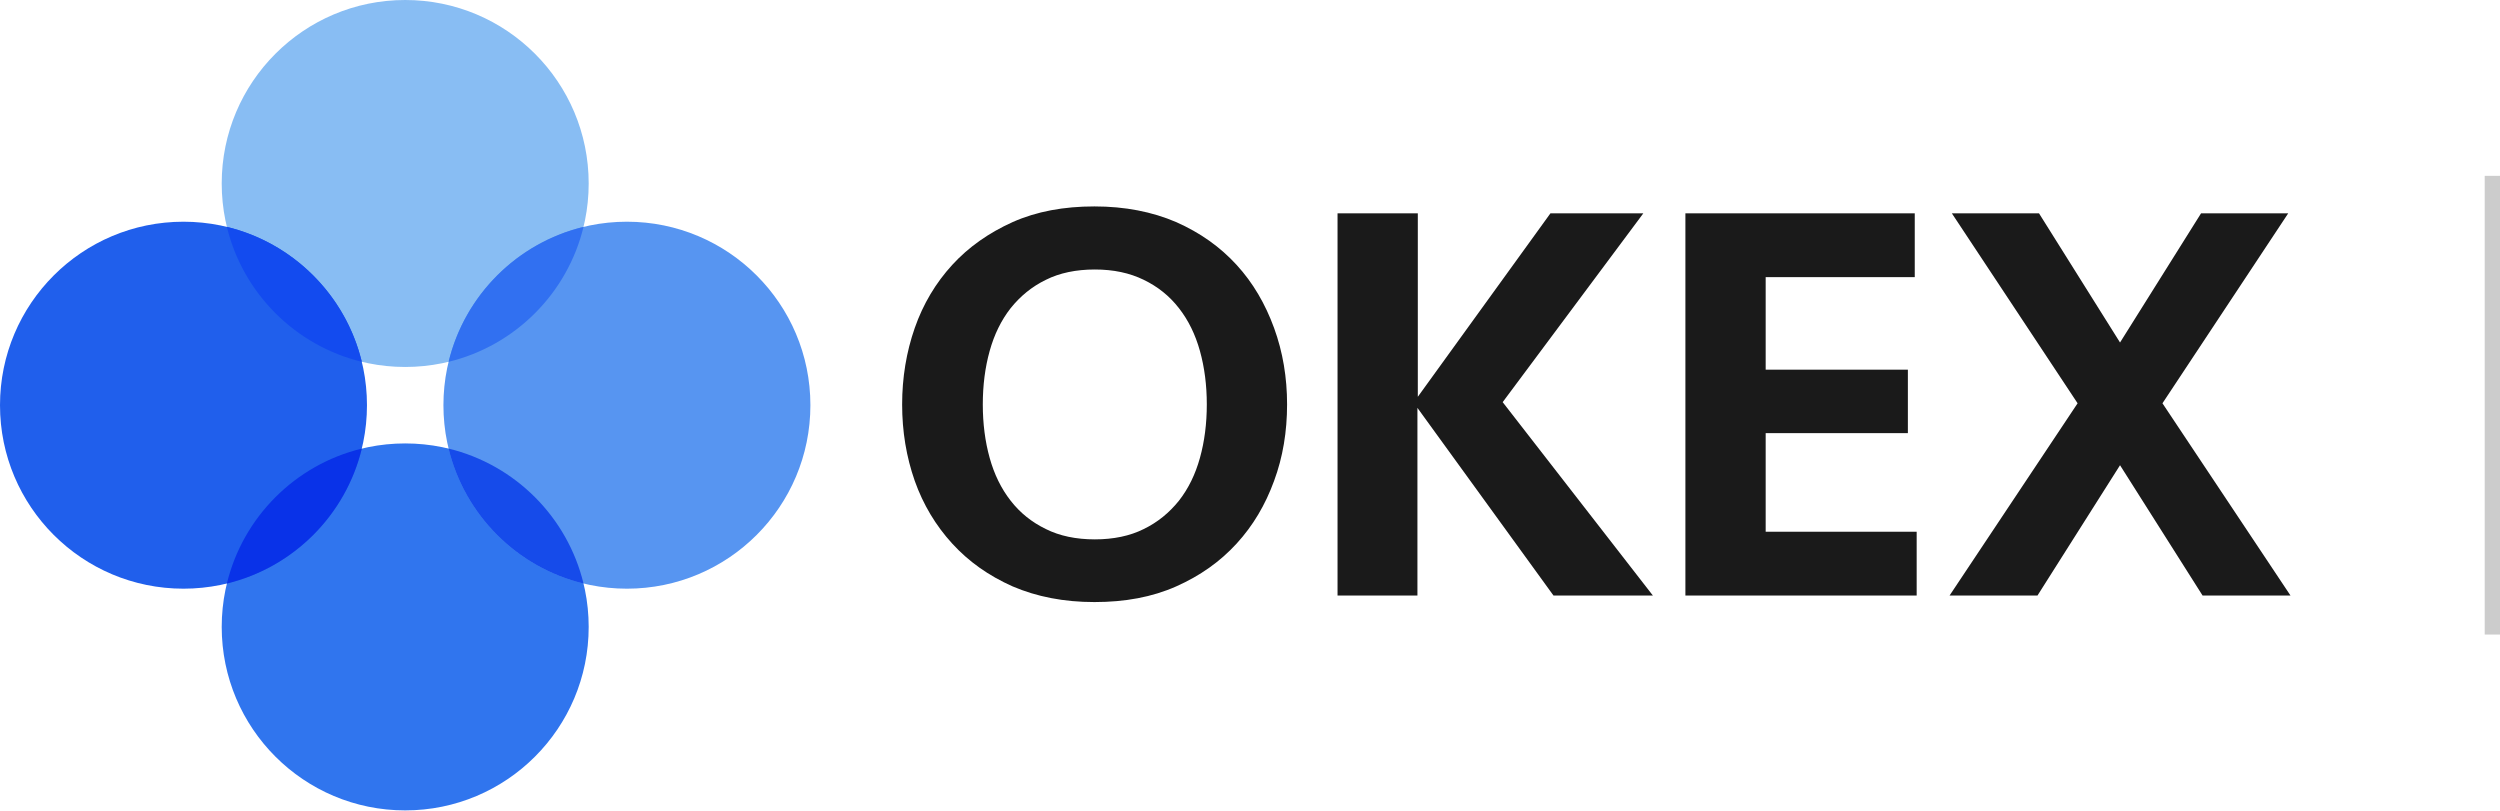
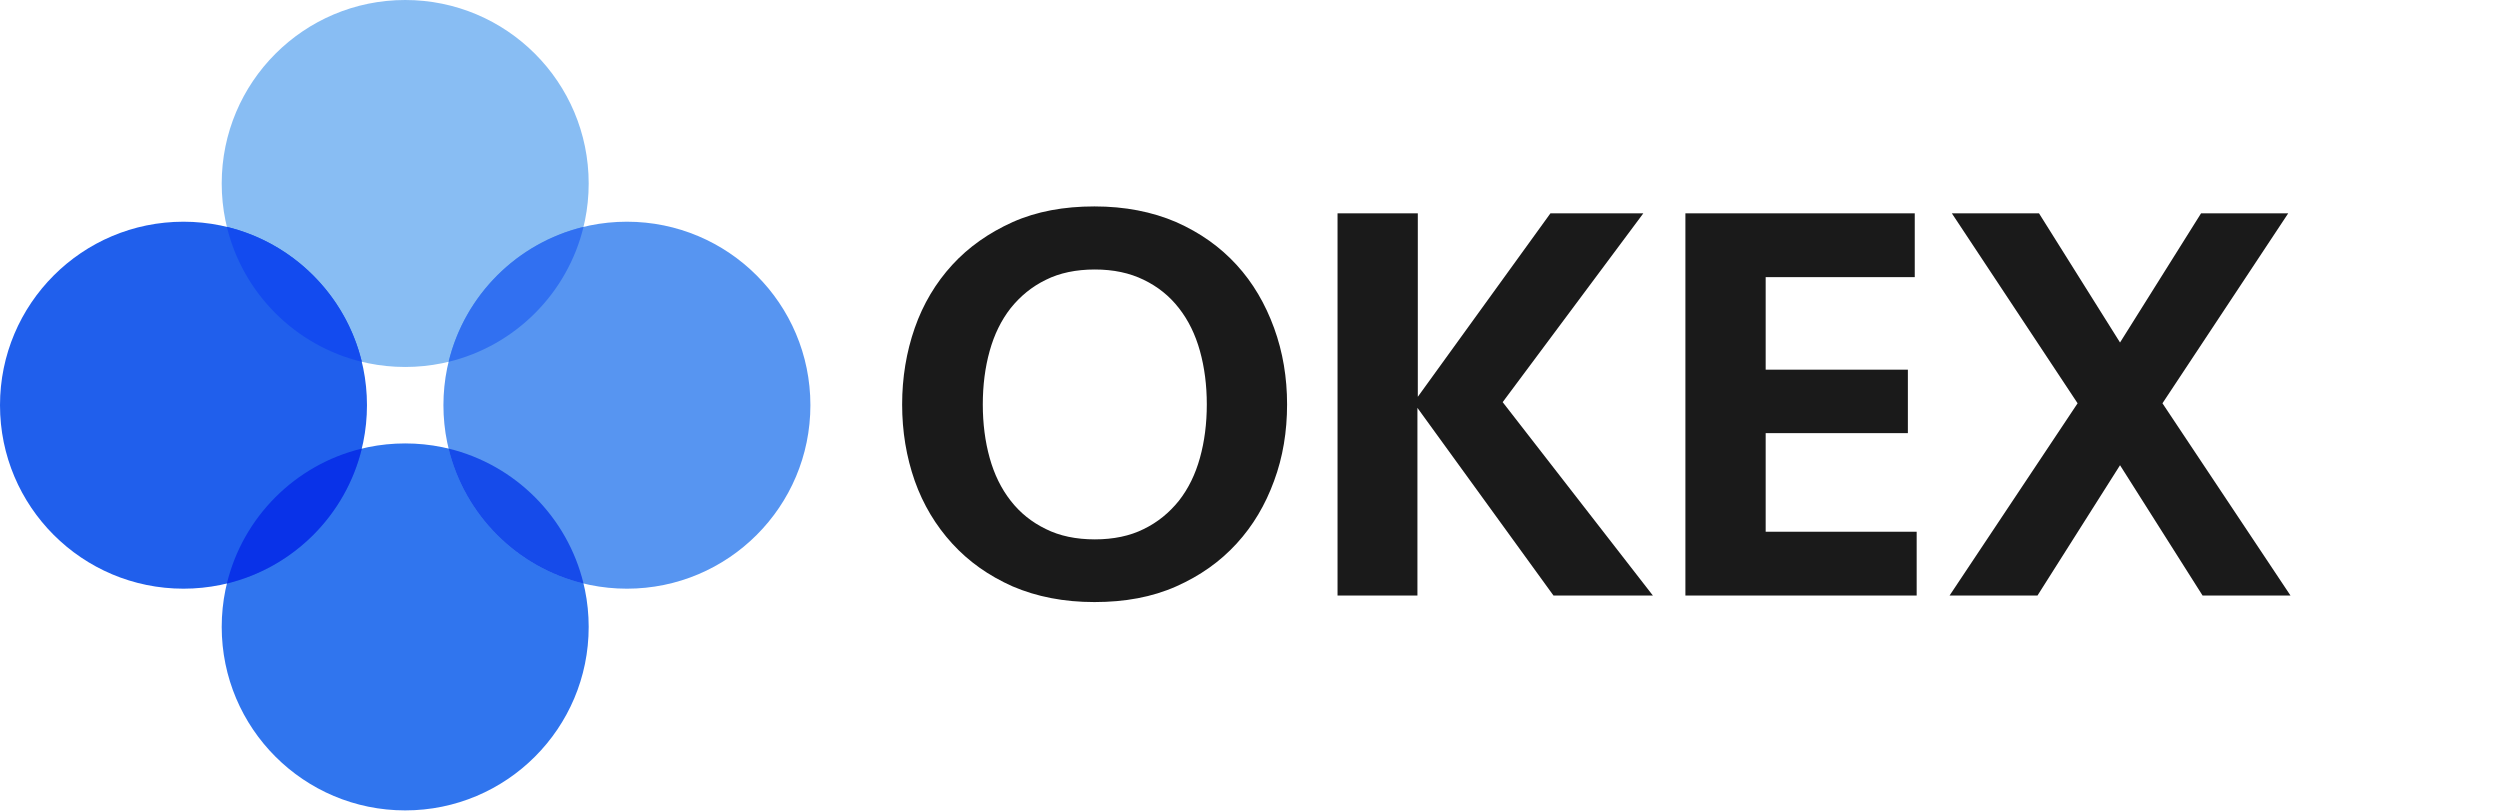
<svg xmlns="http://www.w3.org/2000/svg" width="654px" height="212px" viewBox="0 0 654 212" version="1.1">
  <defs />
  <g id="Navigation" stroke="none" stroke-width="1" fill="none" fill-rule="evenodd">
    <g id="OKEx-logo-&amp;-Subtitle" transform="translate(-80, -80)">
      <g transform="translate(80, 80)">
        <g id="OKEx-logo">
          <path d="M336.7,105.8 C336.7,112.9 335.6,119.6 333.3,125.8 C331,132.1 327.8,137.5 323.5,142.2 C319.2,146.9 314,150.6 307.7,153.4 C301.4,156.2 294.3,157.5 286.3,157.5 C278.3,157.5 271.2,156.1 264.9,153.4 C258.6,150.6 253.4,146.9 249.1,142.2 C244.8,137.5 241.5,132 239.3,125.8 C237.1,119.5 236,112.9 236,105.8 C236,98.8 237.1,92.1 239.3,85.8 C241.5,79.5 244.8,74 249.1,69.3 C253.4,64.6 258.7,60.9 264.9,58.1 C271.2,55.3 278.3,54 286.3,54 C294.3,54 301.4,55.4 307.7,58.1 C314,60.9 319.2,64.6 323.5,69.3 C327.8,74 331,79.5 333.3,85.8 C335.6,92.1 336.7,98.8 336.7,105.8 Z M286.4,141.1 C291.3,141.1 295.6,140.2 299.2,138.4 C302.9,136.6 305.9,134.1 308.4,131 C310.9,127.8 312.7,124.1 313.9,119.8 C315.1,115.5 315.7,110.8 315.7,105.8 C315.7,100.8 315.1,96.1 313.9,91.8 C312.7,87.5 310.9,83.8 308.4,80.6 C305.9,77.4 302.9,75 299.2,73.2 C295.5,71.4 291.3,70.5 286.4,70.5 C281.5,70.5 277.2,71.4 273.6,73.2 C269.9,75 266.9,77.5 264.4,80.6 C261.9,83.8 260.1,87.5 258.9,91.8 C257.7,96.1 257.1,100.8 257.1,105.8 C257.1,110.8 257.7,115.5 258.9,119.8 C260.1,124.1 261.9,127.8 264.4,131 C266.9,134.2 269.9,136.6 273.6,138.4 C277.2,140.2 281.5,141.1 286.4,141.1 Z M349.9,155.8 L349.9,55.8 L370.9,55.8 L370.9,103.8 L405.6,55.8 L429.9,55.8 L393.1,105.2 L432.4,155.8 L406.4,155.8 L370.8,106.7 L370.8,155.8 L349.9,155.8 Z M440.8,55.8 L500.9,55.8 L500.9,72.5 L461.9,72.5 L461.9,96.7 L499.1,96.7 L499.1,113.3 L461.9,113.3 L461.9,139.1 L501.4,139.1 L501.4,155.8 L440.9,155.8 L440.9,55.8 L440.8,55.8 Z M575.8,55.8 L598.6,55.8 L565.7,105.5 L599.2,155.8 L576.2,155.8 L554.6,121.7 L533,155.8 L510,155.8 L543.5,105.5 L510.6,55.8 L533.4,55.8 L554.6,89.6 L575.8,55.8 Z" id="Text" fill="#1A1A1A" fill-rule="nonzero" />
          <g id="Path-raw">
            <circle id="Oval" fill="#88BDF3" cx="106" cy="48" r="48" />
            <circle id="Oval-Copy" fill="#3075EE" cx="106" cy="164" r="48" />
            <circle id="Oval-Copy-2" fill="#5795F1" cx="164" cy="106" r="48" />
            <circle id="Oval-Copy-3" fill="#205FEC" cx="48" cy="106" r="48" />
            <path d="M94.65,94.65 C77.257,90.434 63.566,76.743 59.35,59.35 C76.743,63.566 90.434,77.257 94.65,94.65 Z" id="Combined-Shape" fill="#134BEF" />
            <path d="M59.35,152.65 C63.566,135.257 77.257,121.566 94.65,117.35 C90.434,134.743 76.743,148.434 59.35,152.65 Z" id="Combined-Shape" fill="#0932E8" />
            <path d="M117.35,117.35 C134.743,121.566 148.434,135.257 152.65,152.65 C135.257,148.434 121.566,134.743 117.35,117.35 Z" id="Combined-Shape" fill="#164BEA" />
            <path d="M152.65,59.35 C148.434,76.743 134.743,90.434 117.35,94.65 C121.566,77.257 135.257,63.566 152.65,59.35 Z" id="Combined-Shape" fill="#3170F1" />
          </g>
        </g>
-         <rect id="lien" fill-opacity="0.2" fill="#000000" x="650" y="46" width="4" height="120" />
      </g>
    </g>
  </g>
</svg>
